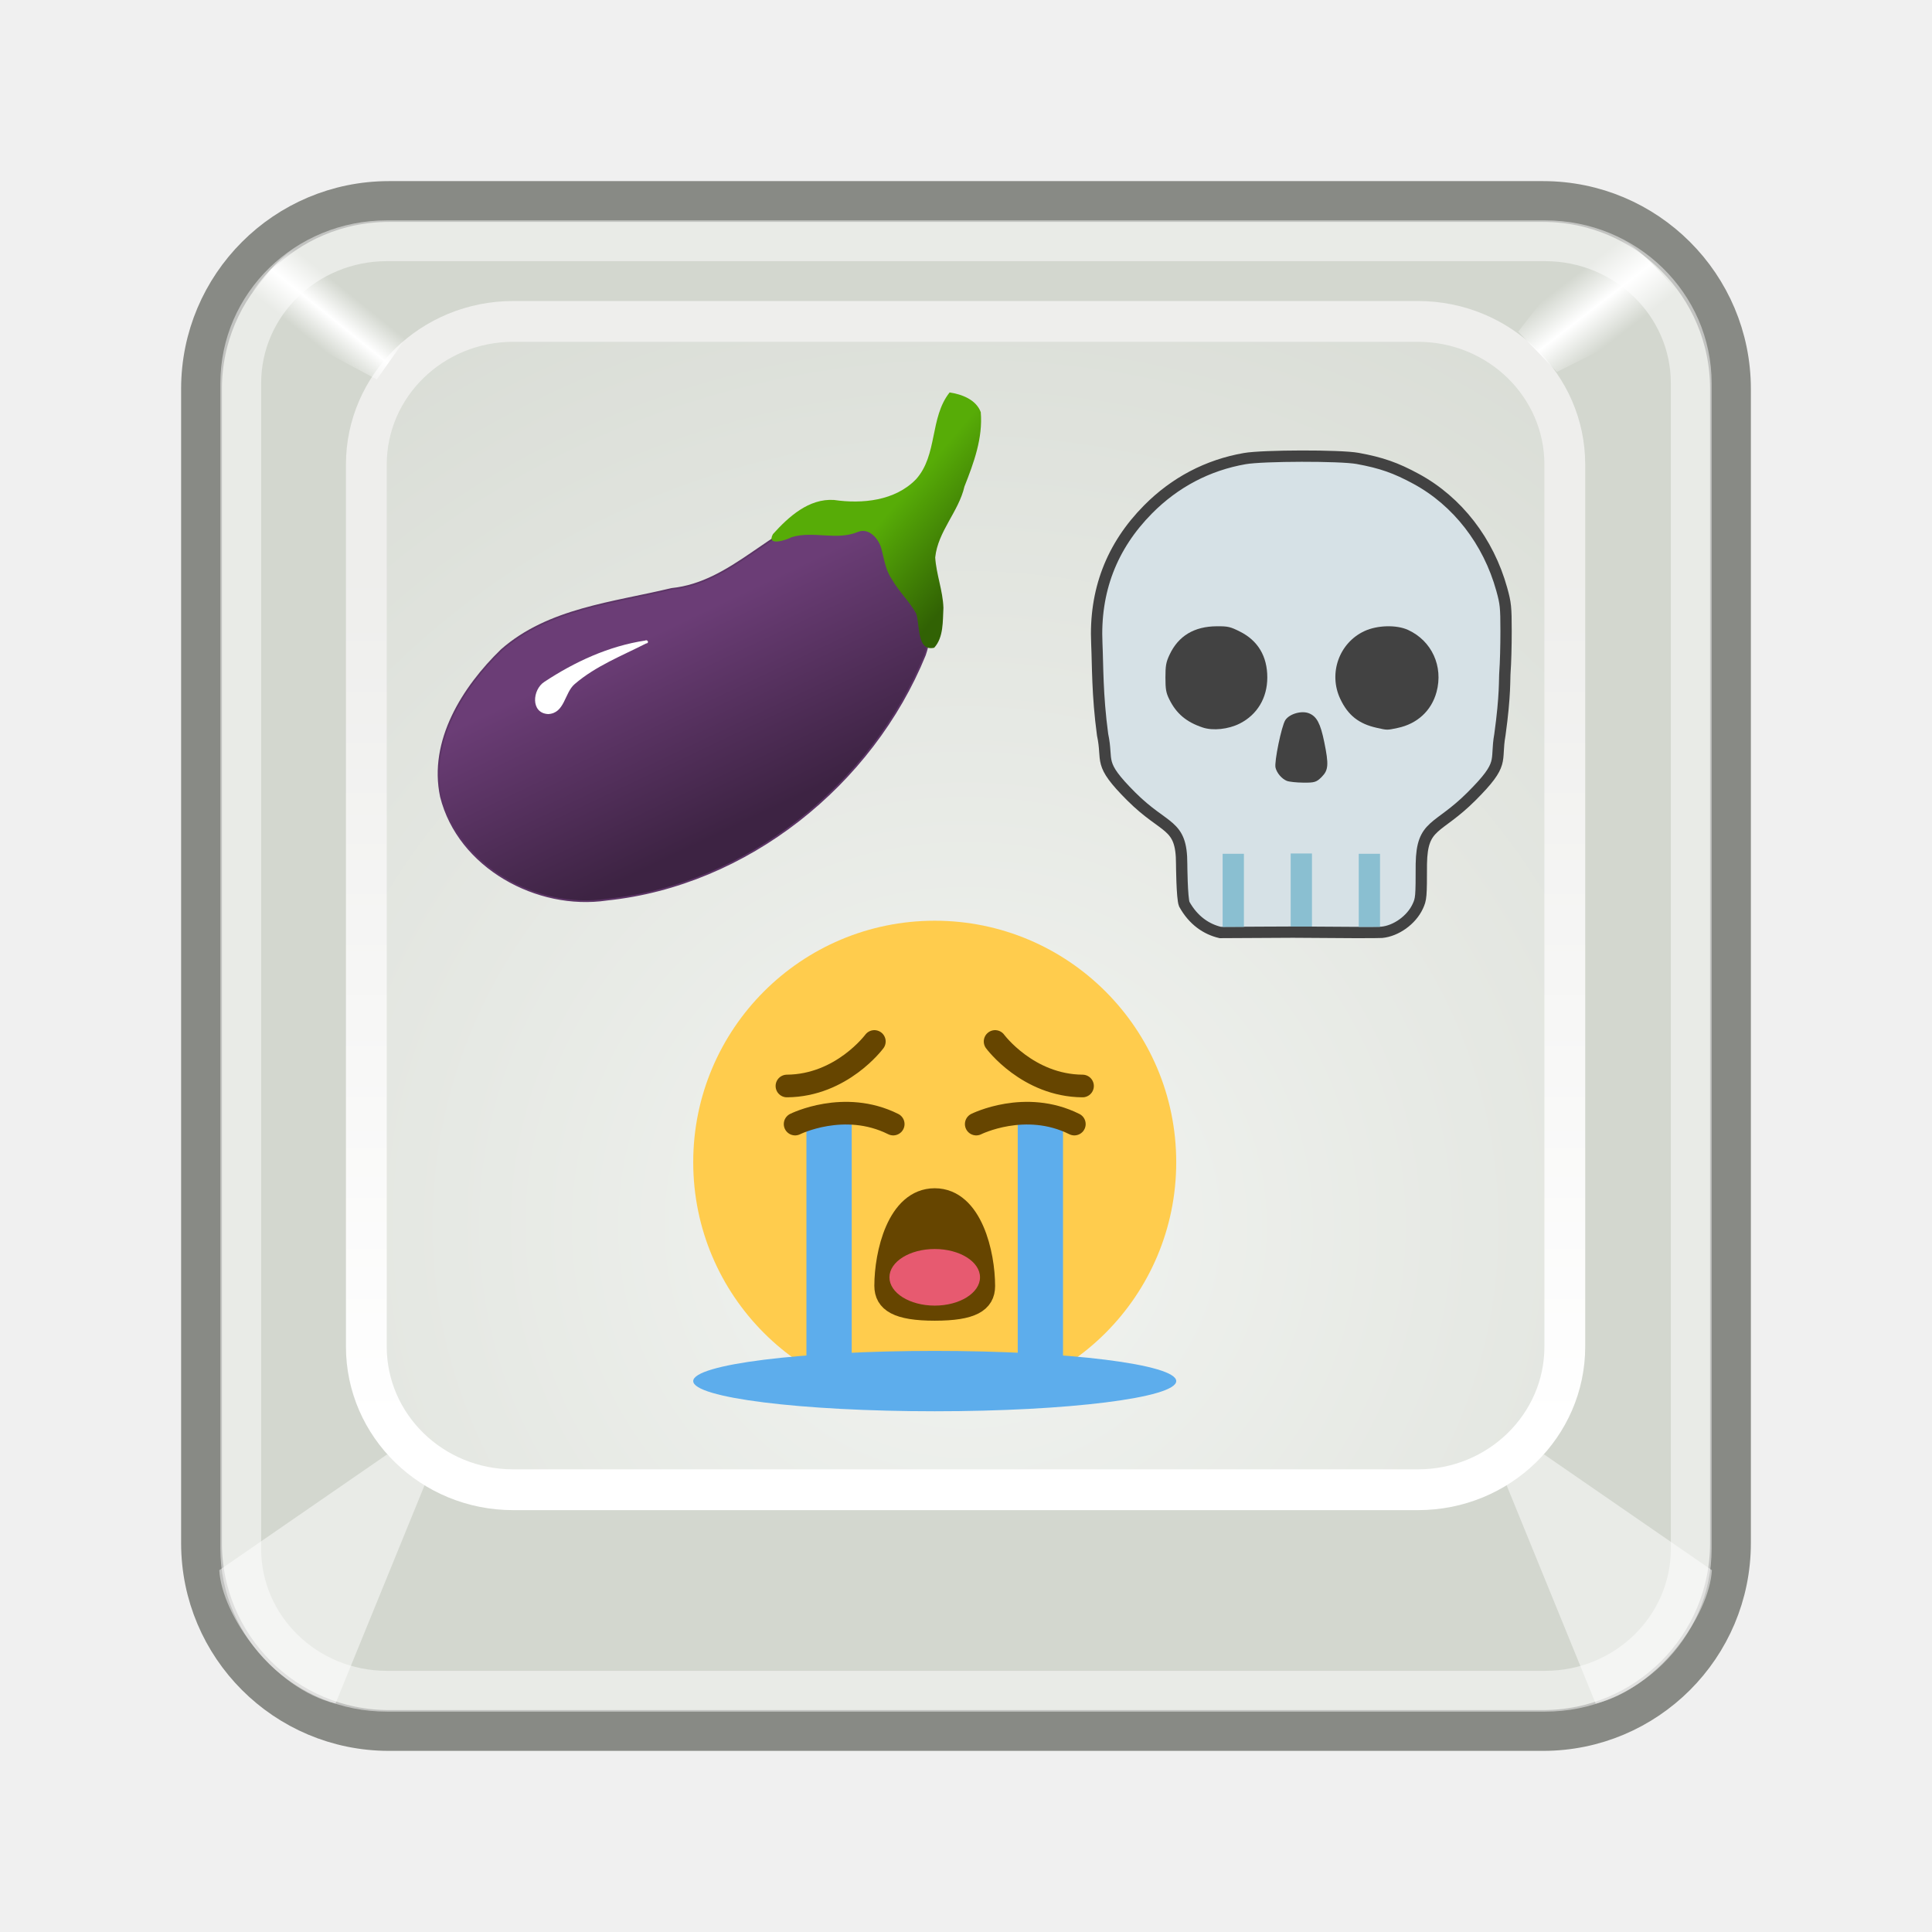
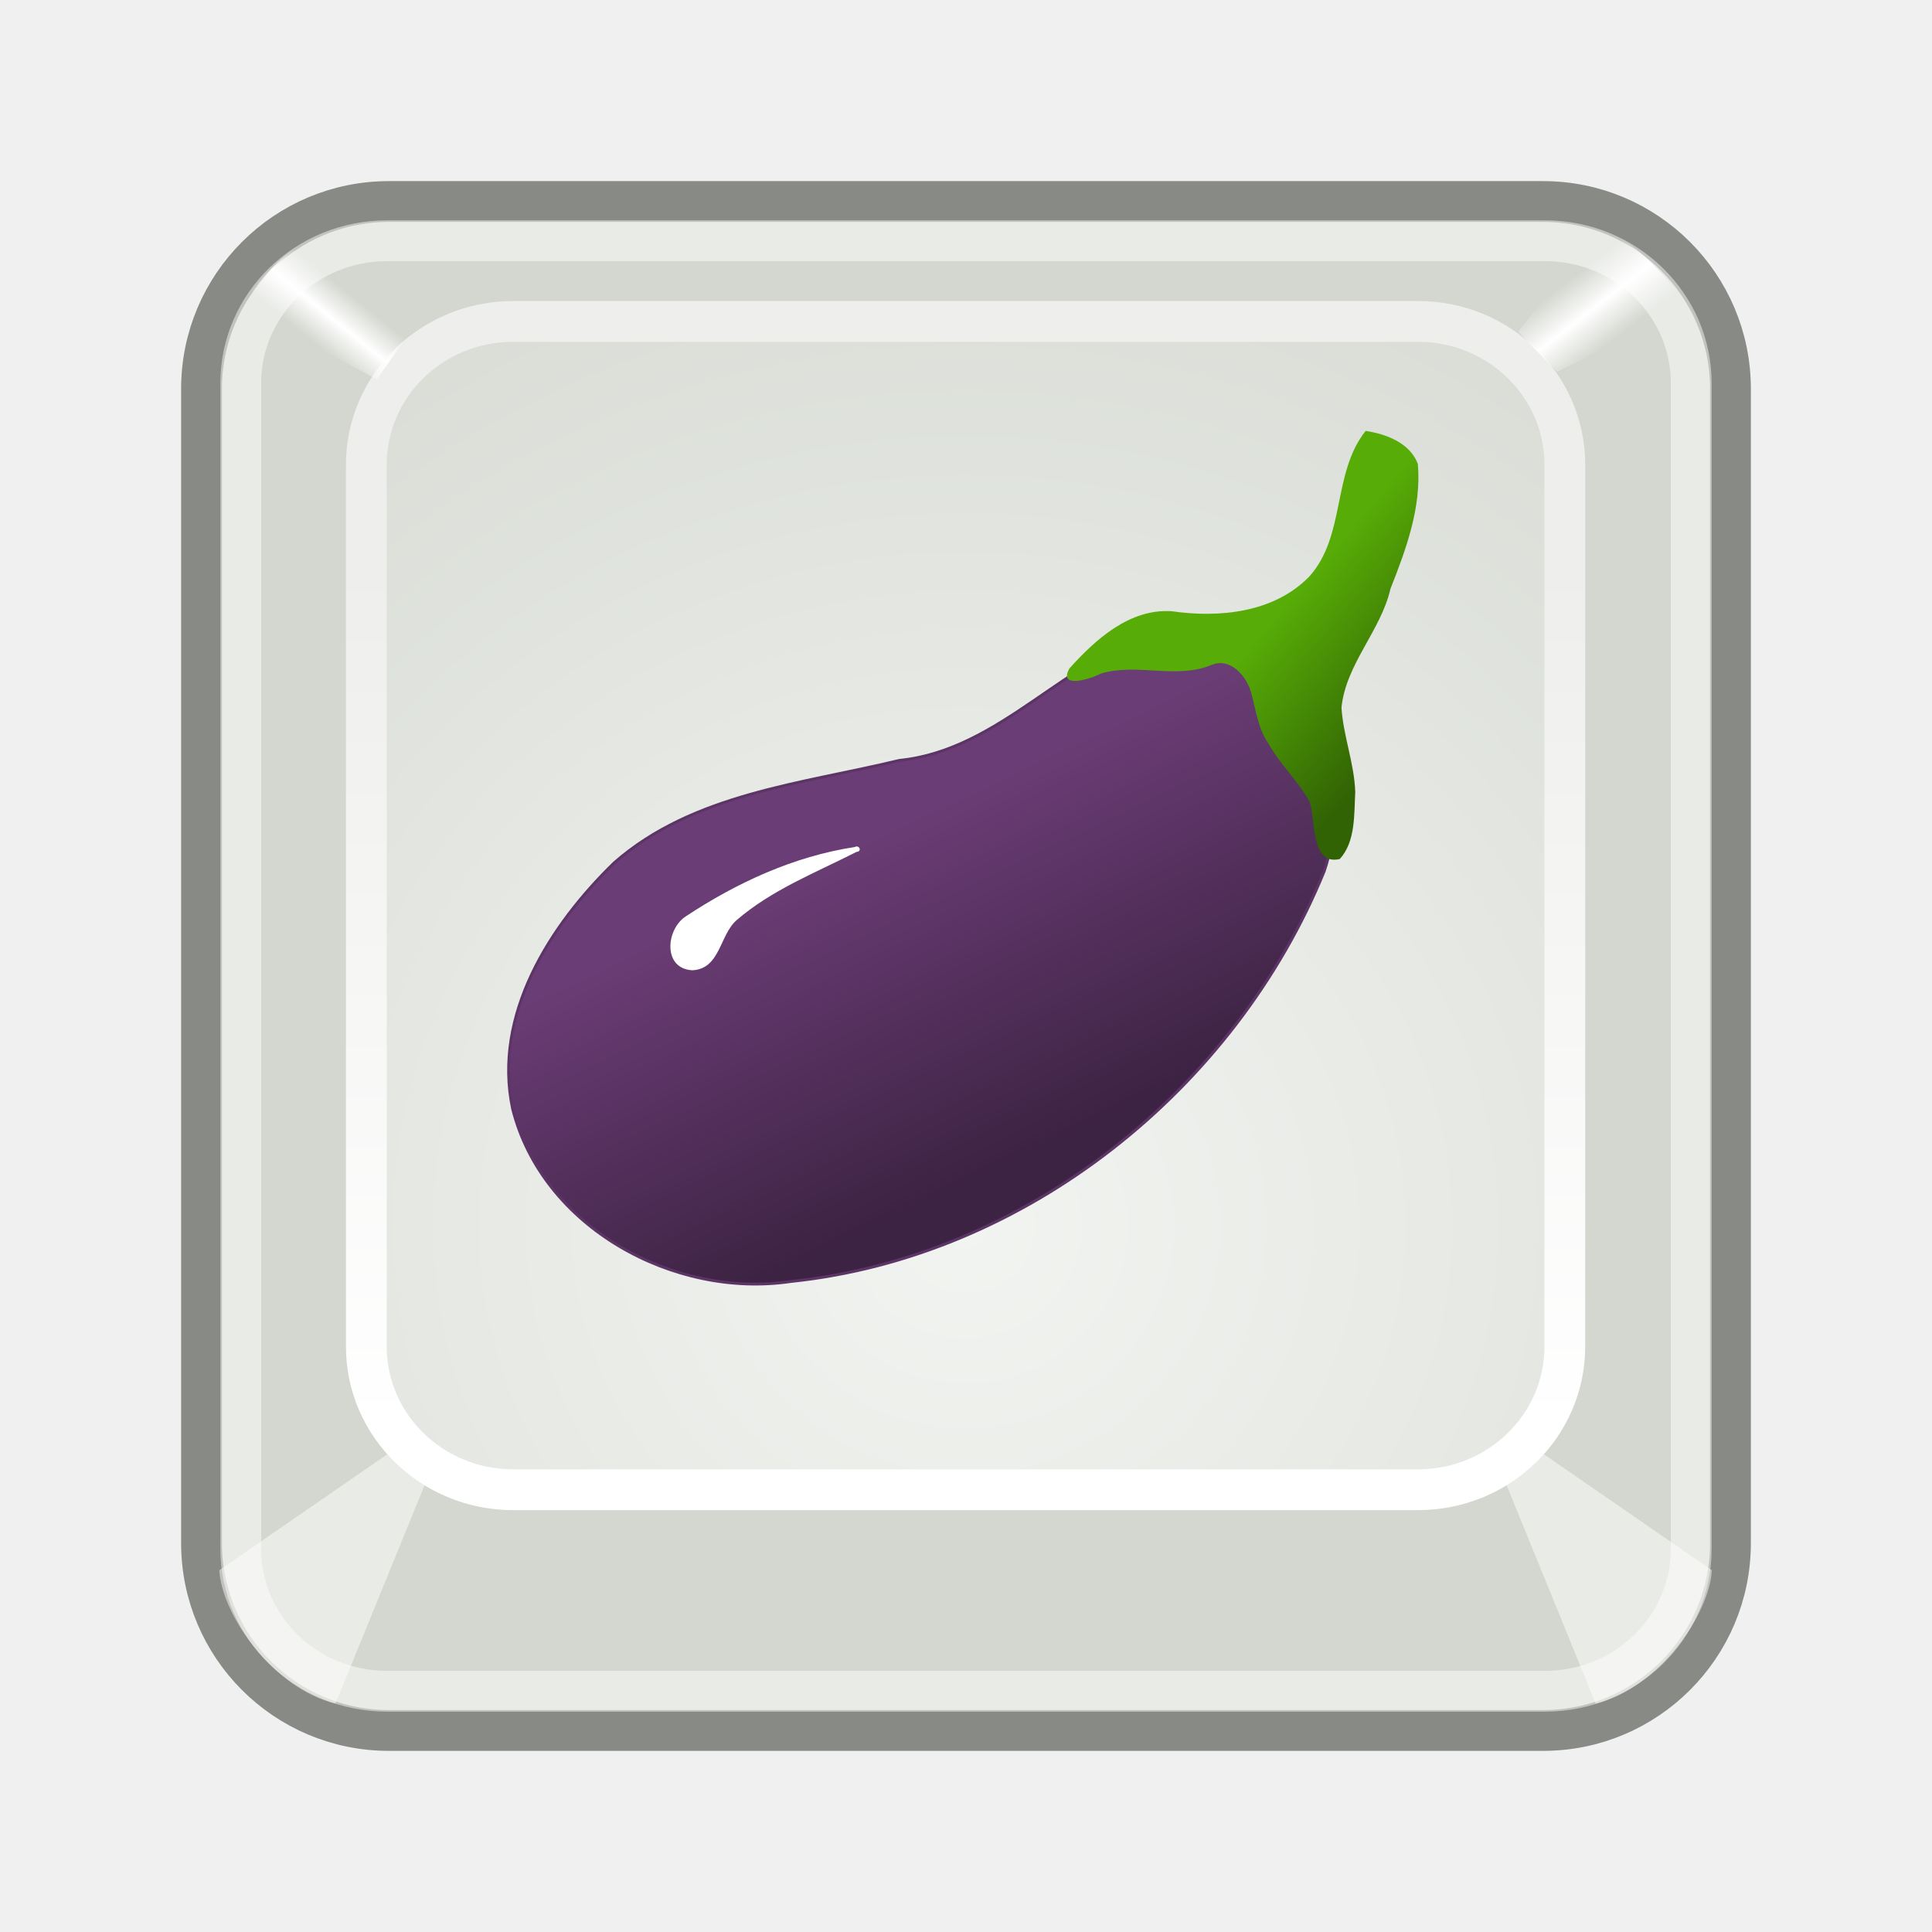
<svg xmlns="http://www.w3.org/2000/svg" xmlns:xlink="http://www.w3.org/1999/xlink" width="128" height="128" id="svg11300" version="1.1">
  <defs id="defs3">
    <linearGradient id="linearGradient3">
      <stop style="stop-color:#316204;stop-opacity:1;" offset="0" id="stop3" />
      <stop style="stop-color:#57ac07;stop-opacity:1;" offset="1" id="stop4" />
    </linearGradient>
    <linearGradient id="linearGradient1">
      <stop style="stop-color:#6b3d76;stop-opacity:1;" offset="0" id="stop1" />
      <stop style="stop-color:#3d2343;stop-opacity:1;" offset="1" id="stop2" />
    </linearGradient>
    <linearGradient id="linearGradient5048">
      <stop style="stop-color:black;stop-opacity:0;" offset="0" id="stop5050" />
      <stop id="stop5056" offset="0.5" style="stop-color:black;stop-opacity:1;" />
      <stop style="stop-color:black;stop-opacity:0;" offset="1" id="stop5052" />
    </linearGradient>
    <linearGradient id="linearGradient4750">
      <stop style="stop-color:#ffffff;stop-opacity:0;" offset="0" id="stop4752" />
      <stop id="stop4758" offset="0.5" style="stop-color:#ffffff;stop-opacity:1;" />
      <stop style="stop-color:#ffffff;stop-opacity:0;" offset="1" id="stop4754" />
    </linearGradient>
    <linearGradient id="linearGradient4728">
      <stop style="stop-color:#eeeeec;stop-opacity:1;" offset="0" id="stop4730" />
      <stop style="stop-color:#ffffff;stop-opacity:1;" offset="1" id="stop4732" />
    </linearGradient>
    <linearGradient id="linearGradient4720">
      <stop style="stop-color:#000000;stop-opacity:1;" offset="0" id="stop4722" />
      <stop style="stop-color:#000000;stop-opacity:0;" offset="1" id="stop4724" />
    </linearGradient>
    <linearGradient id="linearGradient4710">
      <stop style="stop-color:#f2f4f1;stop-opacity:1;" offset="0" id="stop4712" />
      <stop style="stop-color:#d3d7cf;stop-opacity:1;" offset="1" id="stop4714" />
    </linearGradient>
    <radialGradient xlink:href="#linearGradient4710" id="radialGradient4716" cx="24.5" cy="29.5" fx="24.5" fy="29.5" r="15.095" gradientUnits="userSpaceOnUse" gradientTransform="matrix(5.896662,0,0,5.748343,-208.4408,-88.36566)" />
    <radialGradient xlink:href="#linearGradient4720" id="radialGradient4726" cx="24.25" cy="39.812" fx="24.25" fy="39.812" r="17.375" gradientTransform="matrix(1,0,0,0.399281,0,23.91614)" gradientUnits="userSpaceOnUse" />
    <linearGradient xlink:href="#linearGradient4728" id="linearGradient4734" x1="24.095" y1="12.595" x2="24.095" y2="34.095" gradientUnits="userSpaceOnUse" gradientTransform="matrix(2.720084,0,0,2.651665,-129.5141,4.059163)" />
    <linearGradient xlink:href="#linearGradient4750" id="linearGradient4756" x1="8.117" y1="7.933" x2="9.067" y2="6.784" gradientUnits="userSpaceOnUse" gradientTransform="matrix(2.737389,0,0,2.668535,-1.724786,1.2894)" />
    <linearGradient xlink:href="#linearGradient4750" id="linearGradient4760" gradientUnits="userSpaceOnUse" x1="38.293" y1="6.717" x2="39.438" y2="8.162" gradientTransform="matrix(2.737389,0,0,2.668535,-1.724786,1.2894)" />
-     <linearGradient xlink:href="#linearGradient1" id="linearGradient2" x1="50" y1="59" x2="60" y2="80" gradientUnits="userSpaceOnUse" gradientTransform="matrix(0.5962751,0,0,0.5962751,8.964978,8.978338)" />
-     <linearGradient xlink:href="#linearGradient3" id="linearGradient4" x1="89.789" y1="52.477" x2="81" y2="45" gradientUnits="userSpaceOnUse" gradientTransform="matrix(0.5962751,0,0,0.5962751,8.964978,8.978338)" />
+     <linearGradient xlink:href="#linearGradient1" id="linearGradient2" x1="50" y1="59" x2="60" y2="80" gradientUnits="userSpaceOnUse" />
+     <linearGradient xlink:href="#linearGradient3" id="linearGradient4" x1="89.789" y1="52.477" x2="81" y2="45" gradientUnits="userSpaceOnUse" />
  </defs>
  <g id="layer1">
    <rect style="color:#000000;display:block;overflow:visible;visibility:visible;opacity:1;fill:#d3d7cf;fill-opacity:1;fill-rule:nonzero;stroke:#888a85;stroke-width:2.703;stroke-linecap:butt;stroke-linejoin:miter;stroke-miterlimit:4;stroke-dasharray:none;stroke-dashoffset:0;stroke-opacity:1;marker:none;marker-start:none;marker-mid:none;marker-end:none" id="rect2960" width="101.297" height="101.297" x="13.351" y="13.351" rx="12.412" ry="12.412" />
    <rect ry="9.484" rx="9.729" y="21.295" x="-103.673" height="77.404" width="79.402" id="rect3835" style="color:#000000;display:block;overflow:visible;visibility:visible;opacity:1;fill:url(#radialGradient4716);fill-opacity:1;fill-rule:nonzero;stroke:url(#linearGradient4734);stroke-width:2.703;stroke-linecap:butt;stroke-linejoin:miter;stroke-miterlimit:4;stroke-dasharray:none;stroke-dashoffset:0;stroke-opacity:1;marker:none;marker-start:none;marker-mid:none;marker-end:none" transform="scale(-1,1)" />
    <rect ry="9.44" rx="9.684" y="15.951" x="15.951" height="96.097" width="96.097" id="rect4740" style="color:#000000;display:block;overflow:visible;visibility:visible;opacity:0.489;fill:none;fill-opacity:1;fill-rule:nonzero;stroke:#ffffff;stroke-width:2.703;stroke-linecap:butt;stroke-linejoin:miter;stroke-miterlimit:4;stroke-dasharray:none;stroke-dashoffset:0;stroke-opacity:1;marker:none;marker-start:none;marker-mid:none;marker-end:none" />
    <path style="color:#000000;display:block;overflow:visible;visibility:visible;opacity:0.489;fill:#ffffff;fill-opacity:1;fill-rule:nonzero;stroke:none;stroke-width:2.703;stroke-linecap:butt;stroke-linejoin:miter;stroke-miterlimit:4;stroke-dasharray:none;stroke-dashoffset:0;stroke-opacity:1;marker:none;marker-start:none;marker-mid:none;marker-end:none" d="m 14.528,104.028 c 0.171,3.002 3.593,7.839 7.699,8.84 l 5.988,-14.677 -2.566,-1.835 z" id="path4742" />
    <path id="path4744" d="m 113.417,104.028 c -0.171,3.002 -3.593,7.839 -7.699,8.84 l -5.988,-14.677 2.566,-1.835 z" style="color:#000000;display:block;overflow:visible;visibility:visible;opacity:0.489;fill:#ffffff;fill-opacity:1;fill-rule:nonzero;stroke:none;stroke-width:2.703;stroke-linecap:butt;stroke-linejoin:miter;stroke-miterlimit:4;stroke-dasharray:none;stroke-dashoffset:0;stroke-opacity:1;marker:none;marker-start:none;marker-mid:none;marker-end:none" />
    <path style="color:#000000;display:block;overflow:visible;visibility:visible;opacity:1;fill:url(#linearGradient4760);fill-opacity:1;fill-rule:nonzero;stroke:none;stroke-width:2.703;stroke-linecap:butt;stroke-linejoin:miter;stroke-miterlimit:4;stroke-dasharray:none;stroke-dashoffset:0;stroke-opacity:1;marker:none;marker-start:none;marker-mid:none;marker-end:none" d="m 111.877,20.303 c -1.198,-1.501 -3.251,-4.336 -5.988,-5.17 l -5.304,6.838 2.566,2.669 z" id="path4746" />
    <path id="path4748" d="m 15.897,20.303 c 1.198,-1.501 3.08,-4.17 5.817,-5.004 l 5.133,7.172 -1.882,2.669 z" style="color:#000000;display:block;overflow:visible;visibility:visible;opacity:1;fill:url(#linearGradient4756);fill-opacity:1;fill-rule:nonzero;stroke:none;stroke-width:2.703;stroke-linecap:butt;stroke-linejoin:miter;stroke-miterlimit:4;stroke-dasharray:none;stroke-dashoffset:0;stroke-opacity:1;marker:none;marker-start:none;marker-mid:none;marker-end:none" />
-     <path id="polygon33-6" style="display:inline;fill:url(#linearGradient2);stroke:#5c3566;stroke-width:0.112" d="m 54.925,33.893 c -3.827,0.978 -6.397,4.715 -10.435,5.125 -3.86,0.933 -8.143,1.312 -11.257,4.041 -2.553,2.476 -4.805,6.023 -4.019,9.724 1.173,4.677 6.371,7.51 10.994,6.822 9.303,-0.968 17.569,-7.623 21.069,-16.207 1.041,-3.042 -0.081,-6.918 -3.092,-8.377 -0.999,-0.584 -2.111,-0.984 -3.262,-1.126 z" />
-     <path id="polygon48-6" style="fill:#ffffff;stroke:none;stroke-width:0.112" d="m 42.733,42.44 c -2.401,0.365 -4.658,1.406 -6.67,2.736 -0.792,0.507 -0.926,2.072 0.253,2.133 1.108,-0.051 1.074,-1.404 1.757,-1.986 1.384,-1.193 3.114,-1.868 4.727,-2.689 0.24,-0.016 0.109,-0.295 -0.065,-0.193 z" />
-     <path id="polygon18-3" style="fill:url(#linearGradient4);stroke:none;stroke-width:0.112" d="m 62.915,26 c -1.332,1.674 -0.778,4.151 -2.233,5.759 -1.39,1.425 -3.552,1.637 -5.428,1.365 -1.664,-0.109 -3.008,1.11 -4.045,2.264 -0.458,0.831 0.895,0.395 1.243,0.2 1.439,-0.437 2.98,0.246 4.393,-0.349 0.746,-0.295 1.392,0.478 1.557,1.142 0.182,0.679 0.266,1.396 0.683,1.989 0.455,0.813 1.164,1.462 1.61,2.274 0.262,0.721 0.028,2.54 1.199,2.27 0.626,-0.688 0.563,-1.761 0.61,-2.644 -0.035,-1.134 -0.474,-2.216 -0.544,-3.339 0.18,-1.735 1.553,-3.025 1.937,-4.698 0.62,-1.564 1.227,-3.216 1.081,-4.928 C 64.663,26.47 63.727,26.124 62.915,26 Z" />
-     <path style="fill:#d6e1e6;fill-opacity:1;stroke:#424242;stroke-width:0.75;stroke-dasharray:none;stroke-opacity:1" d="m 85.718,61.755 c -0.616,-0.006 -3.008,0.026 -4.872,0.026 -0.912,-0.213 -1.786,-0.794 -2.384,-1.877 -0.159,-0.377 -0.174,-2.669 -0.174,-2.669 0,-2.724 -1.089,-2.217 -3.344,-4.472 C 72.69,50.509 73.445,50.509 73.049,48.673 72.69,46 72.734,44.091 72.667,42.641 c -0.161,-3.481 0.971,-6.445 3.395,-8.893 1.777,-1.794 3.951,-2.936 6.405,-3.364 1.216,-0.212 6.34,-0.221 7.476,-0.013 1.578,0.289 2.53,0.622 3.89,1.361 2.728,1.482 4.78,4.131 5.662,7.309 0.259,0.932 0.285,1.183 0.286,2.776 0.001,0.963 -0.032,2.169 -0.073,2.679 -0.041,0.51 0.035,1.505 -0.334,4.171 -0.33,1.843 0.369,1.843 -1.885,4.097 -2.254,2.254 -3.276,1.77 -3.322,4.478 -5.6e-4,2.19 -0.012,2.322 -0.241,2.813 -0.419,0.898 -1.43,1.625 -2.385,1.714 -0.227,0.021 -2.846,0.015 -5.822,-0.013 z" id="path46-1" />
-     <path style="fill:#424242;fill-opacity:1;stroke-width:0.231;stroke-dasharray:none" d="m 85.258,51.737 c -0.338,-0.138 -0.665,-0.521 -0.752,-0.88 -0.092,-0.379 0.401,-2.769 0.65,-3.148 0.275,-0.419 1.088,-0.65 1.578,-0.447 0.506,0.209 0.749,0.67 1,1.894 0.308,1.505 0.281,1.868 -0.172,2.321 -0.345,0.345 -0.465,0.382 -1.212,0.375 -0.456,-0.004 -0.947,-0.057 -1.091,-0.116 z" id="path2" />
-     <path style="fill:#424242;fill-opacity:1;stroke-width:0.182;stroke-dasharray:none" d="m 91.205,48.218 c -1.184,-0.263 -1.901,-0.833 -2.41,-1.917 -0.797,-1.693 -0.071,-3.718 1.611,-4.493 0.85,-0.392 2.119,-0.424 2.883,-0.073 1.571,0.723 2.345,2.412 1.885,4.113 -0.335,1.237 -1.275,2.107 -2.571,2.379 -0.729,0.153 -0.67,0.153 -1.397,-0.008 z" id="path4" />
-     <path style="fill:#424242;fill-opacity:1;stroke-width:0.182;stroke-dasharray:none" d="M 79.686,48.2 C 78.597,47.838 77.933,47.278 77.464,46.324 77.254,45.898 77.213,45.661 77.213,44.886 c 0,-0.788 0.041,-1.015 0.273,-1.509 0.584,-1.246 1.628,-1.876 3.127,-1.885 0.742,-0.005 0.896,0.03 1.542,0.355 1.189,0.597 1.808,1.639 1.807,3.04 -0.001,1.352 -0.668,2.466 -1.828,3.051 -0.751,0.379 -1.768,0.488 -2.448,0.262 z" id="path3" />
-     <path style="fill:#8abfd1;fill-opacity:1;stroke:#8abfd1;stroke-width:1.409;stroke-linecap:square;stroke-linejoin:round;stroke-dasharray:none;stroke-opacity:1" d="m 86.216,57.249 v 3.435" id="path5" />
-     <path style="fill:#8abfd1;fill-opacity:1;stroke:#8abfd1;stroke-width:1.409;stroke-linecap:square;stroke-linejoin:round;stroke-dasharray:none;stroke-opacity:1" d="m 90.725,57.27 v 3.435" id="path5-3" />
-     <path style="fill:#8abfd1;fill-opacity:1;stroke:#8abfd1;stroke-width:1.409;stroke-linecap:square;stroke-linejoin:round;stroke-dasharray:none;stroke-opacity:1" d="m 81.708,57.27 v 3.435" id="path5-3-6" />
-     <circle style="fill:#ffcc4d;fill-opacity:1;stroke:none;stroke-width:0.25;stroke-linecap:round;stroke-linejoin:round" id="path1" cx="61.928" cy="77" r="16" />
-     <path style="fill:none;fill-opacity:1;stroke:#664500;stroke-width:1.5;stroke-linecap:round;stroke-linejoin:round;stroke-dasharray:none;stroke-opacity:1" d="m 71.72,71.95 c -3.634,-0.027 -5.792,-2.95 -5.792,-2.95" id="path2-1-6" />
-     <path style="fill:none;fill-opacity:1;stroke:#664500;stroke-width:1.5;stroke-linecap:round;stroke-linejoin:round;stroke-dasharray:none;stroke-opacity:1" d="m 52.136,71.95 c 3.634,-0.027 5.792,-2.95 5.792,-2.95" id="path2-1-6-2" />
-     <path style="fill:#664500;fill-opacity:1;stroke:#664500;stroke-width:1.399;stroke-linecap:round;stroke-linejoin:round;stroke-dasharray:none;stroke-opacity:1" d="m 58.627,85.188 c 0,1.054 0.825,1.612 3.301,1.612 2.476,0 3.301,-0.543 3.301,-1.597 0,-2.107 -0.825,-5.779 -3.301,-5.779 -2.476,0 -3.301,3.656 -3.301,5.763 z" id="path2-2" />
-     <ellipse style="fill:#e75a70;fill-opacity:1;stroke:none;stroke-width:1.824;stroke-linecap:round;stroke-linejoin:round;stroke-dasharray:none;stroke-opacity:1" id="path3-2" cx="61.928" cy="84.625" rx="3" ry="1.875" />
-     <ellipse style="fill:#5dadec;fill-opacity:1;stroke:none;stroke-width:1.5;stroke-linecap:round;stroke-linejoin:round;stroke-dasharray:none;stroke-opacity:1" id="path4-8" cx="61.928" cy="91.5" rx="16" ry="2" />
-     <rect style="fill:#5dadec;fill-opacity:1;stroke:none;stroke-width:1.5;stroke-linecap:round;stroke-linejoin:round;stroke-dasharray:none;stroke-opacity:1" id="rect4" width="3" height="17.5" x="67.428" y="74" />
-     <rect style="fill:#5dadec;fill-opacity:1;stroke:none;stroke-width:1.5;stroke-linecap:round;stroke-linejoin:round;stroke-dasharray:none;stroke-opacity:1" id="rect4-5" width="3" height="17.5" x="53.428" y="74" />
-     <path style="fill:none;fill-opacity:1;stroke:#664500;stroke-width:1.5;stroke-linecap:round;stroke-linejoin:round;stroke-dasharray:none;stroke-opacity:1" d="m 59.178,74.473 c -3.25,-1.625 -6.5,0 -6.5,0" id="path2-1-3" />
-     <path style="fill:none;fill-opacity:1;stroke:#664500;stroke-width:1.5;stroke-linecap:round;stroke-linejoin:round;stroke-dasharray:none;stroke-opacity:1" d="m 71.178,74.473 c -3.25,-1.625 -6.5,0 -6.5,0" id="path2-1" />
+     <path id="polygon33-6" style="display:inline;fill:url(#linearGradient2);stroke:#5c3566;stroke-width:0.187" d="m 77.079,41.784 c -6.419,1.64 -10.728,7.908 -17.499,8.594 -6.474,1.564 -13.657,2.201 -18.878,6.777 -4.281,4.152 -8.059,10.101 -6.741,16.307 1.968,7.844 10.684,12.595 18.438,11.44 15.601,-1.623 29.465,-12.784 35.335,-27.181 1.745,-5.101 -0.136,-11.601 -5.185,-14.049 -1.676,-0.979 -3.541,-1.65 -5.47,-1.888 z" />
+     <path id="polygon48-6" style="fill:#ffffff;stroke:none;stroke-width:0.187" d="m 56.631,56.118 c -4.026,0.612 -7.811,2.357 -11.187,4.588 -1.328,0.851 -1.553,3.475 0.424,3.577 1.859,-0.085 1.801,-2.354 2.946,-3.331 2.32,-2.001 5.223,-3.133 7.927,-4.51 0.402,-0.026 0.182,-0.495 -0.11,-0.324 z" />
+     <path id="polygon18-3" style="fill:url(#linearGradient4);stroke:none;stroke-width:0.187" d="m 90.479,28.547 c -2.235,2.808 -1.304,6.962 -3.745,9.659 -2.331,2.39 -5.958,2.745 -9.104,2.289 -2.79,-0.182 -5.045,1.862 -6.784,3.797 -0.768,1.394 1.502,0.663 2.085,0.335 2.413,-0.732 4.997,0.413 7.368,-0.586 1.25,-0.495 2.334,0.801 2.611,1.916 0.306,1.139 0.446,2.341 1.145,3.335 0.764,1.364 1.953,2.452 2.699,3.813 0.44,1.208 0.046,4.259 2.011,3.807 1.05,-1.154 0.944,-2.953 1.023,-4.434 -0.058,-1.902 -0.795,-3.716 -0.912,-5.6 0.302,-2.91 2.605,-5.073 3.248,-7.878 1.04,-2.623 2.058,-5.394 1.813,-8.264 -0.529,-1.4 -2.098,-1.98 -3.459,-2.188 z" />
  </g>
</svg>
